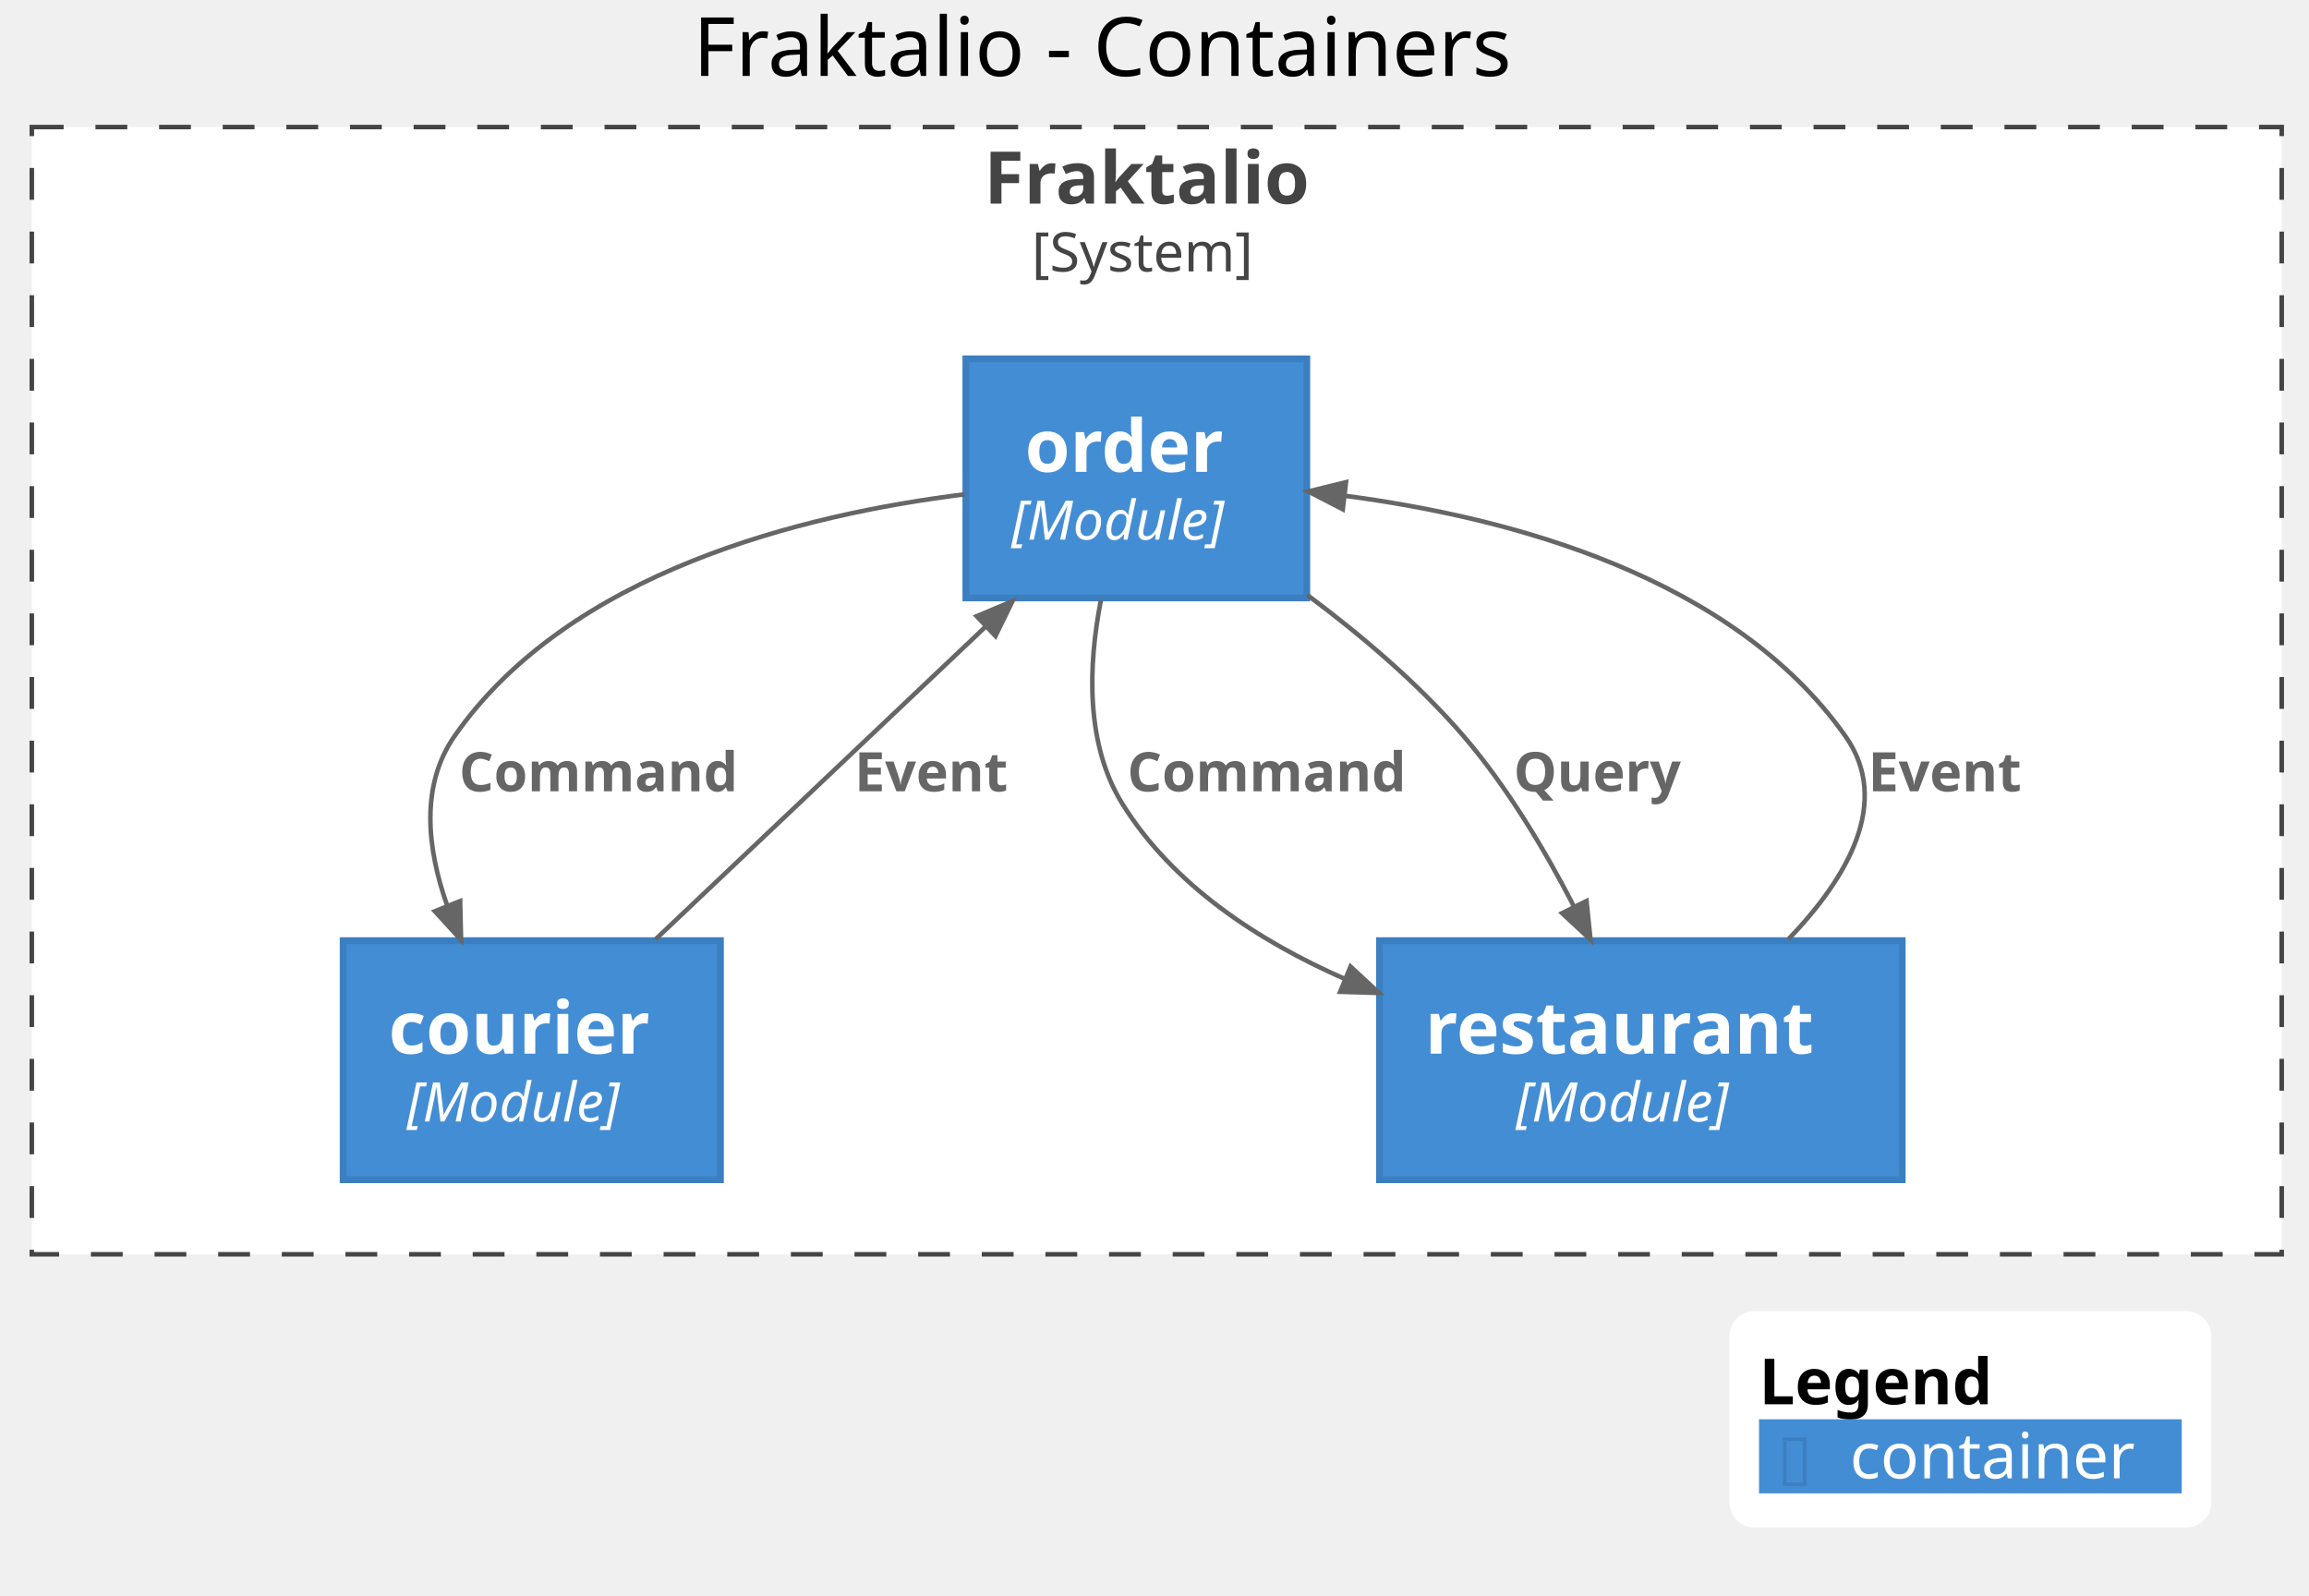
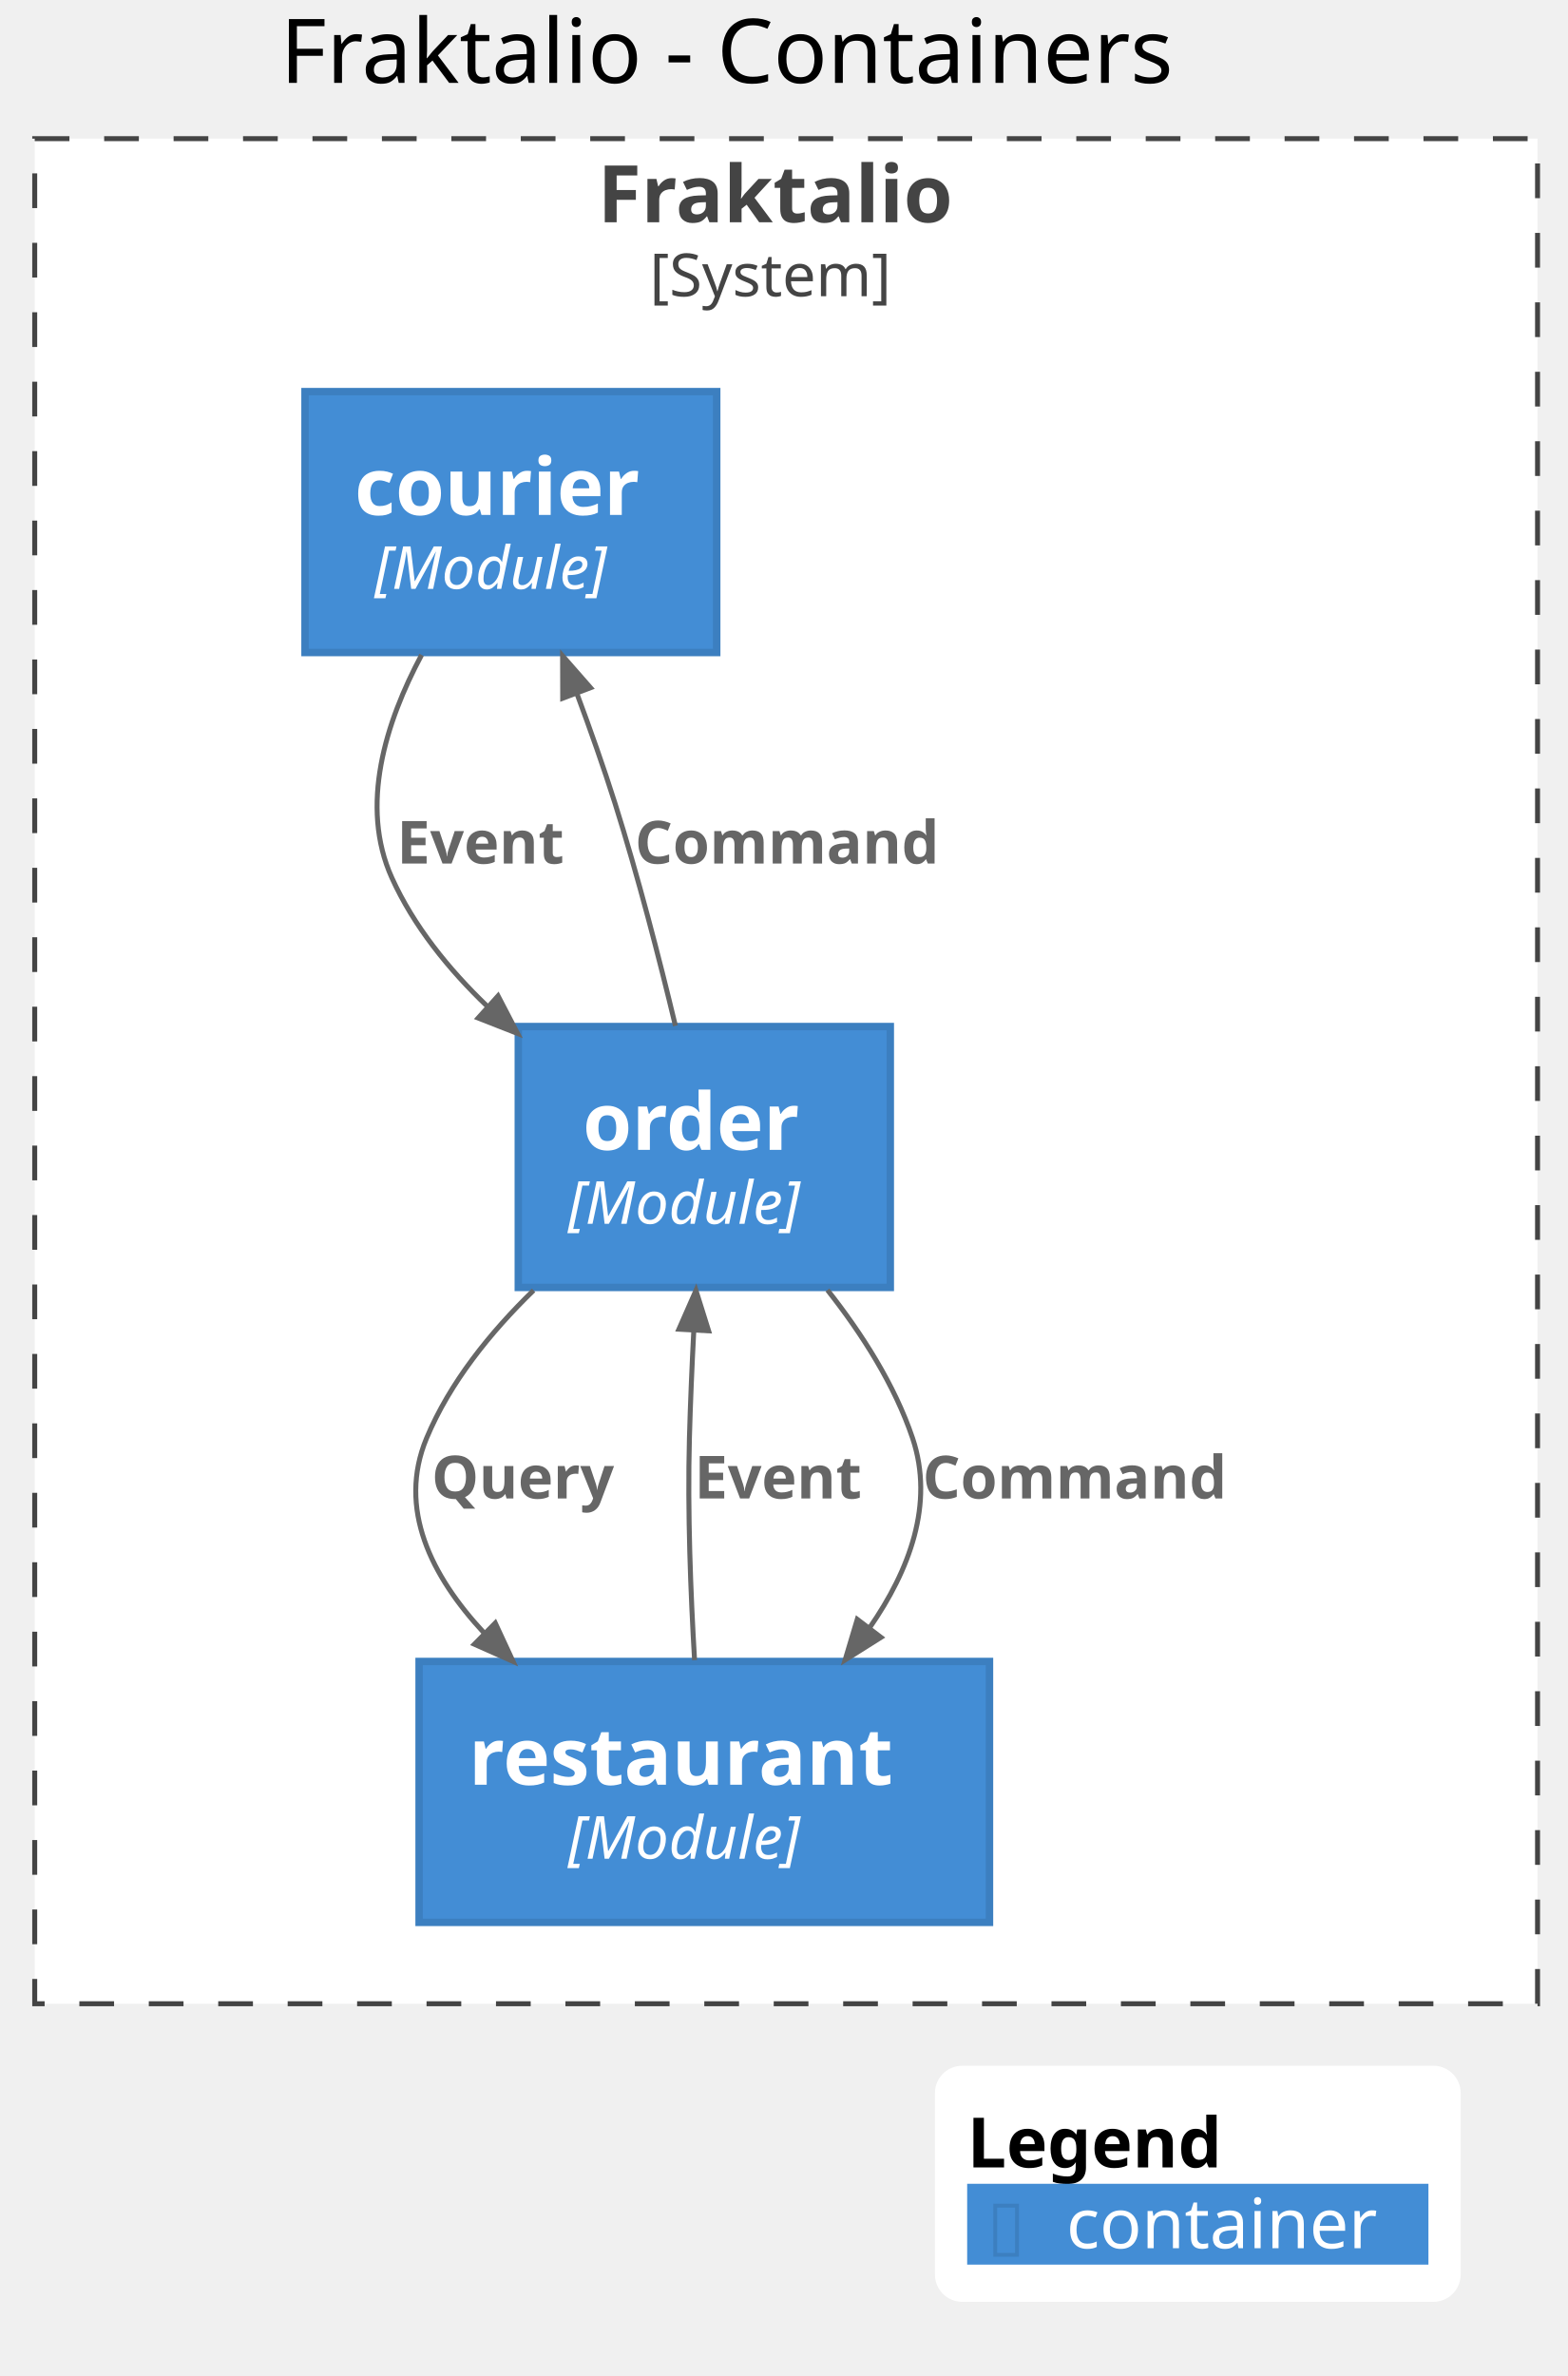
- <svg xmlns="http://www.w3.org/2000/svg" contentScriptType="application/ecmascript" contentStyleType="text/css" height="351px" preserveAspectRatio="none" style="width:508px;height:351px;background:#FFFFFF;" version="1.1" viewBox="0 0 508 351" width="508px" zoomAndPan="magnify">
+ <svg xmlns="http://www.w3.org/2000/svg" contentScriptType="application/ecmascript" contentStyleType="text/css" height="479px" preserveAspectRatio="none" style="width:316px;height:479px;background:#FFFFFF;" version="1.1" viewBox="0 0 316 479" width="316px" zoomAndPan="magnify">
  <defs />
  <g>
-     <text fill="#000000" font-family="sans-serif" font-size="18" lengthAdjust="spacing" textLength="190" x="152.5" y="16.708">Fraktalio - Containers</text>
-     <rect fill="#FFFFFF" height="248" style="stroke:#444444;stroke-width:1.0;stroke-dasharray:7.0,7.0;" width="495" x="7" y="27.953" />
-     <text fill="#444444" font-family="sans-serif" font-size="16" font-weight="bold" lengthAdjust="spacing" textLength="76" x="216.5" y="44.805">Fraktalio</text>
-     <text fill="#444444" font-family="sans-serif" font-size="12" lengthAdjust="spacing" textLength="55" x="227" y="59.717">[System]</text>
-     <rect fill="#438DD5" height="52.594" style="stroke:#3C7FC0;stroke-width:1.5;" width="75" x="212.5" y="78.953" />
-     <text fill="#FFFFFF" font-family="sans-serif" font-size="16" font-weight="bold" lengthAdjust="spacing" textLength="49" x="225.5" y="103.805">order</text>
-     <text fill="#FFFFFF" font-family="sans-serif" font-size="12" font-style="italic" lengthAdjust="spacing" textLength="55" x="222.5" y="118.717">[Module]</text>
-     <rect fill="#438DD5" height="52.594" style="stroke:#3C7FC0;stroke-width:1.5;" width="83" x="75.5" y="206.953" />
-     <text fill="#FFFFFF" font-family="sans-serif" font-size="16" font-weight="bold" lengthAdjust="spacing" textLength="63" x="85.5" y="231.805">courier</text>
-     <text fill="#FFFFFF" font-family="sans-serif" font-size="12" font-style="italic" lengthAdjust="spacing" textLength="55" x="89.5" y="246.717">[Module]</text>
-     <rect fill="#438DD5" height="52.594" style="stroke:#3C7FC0;stroke-width:1.5;" width="115" x="303.5" y="206.953" />
-     <text fill="#FFFFFF" font-family="sans-serif" font-size="16" font-weight="bold" lengthAdjust="spacing" textLength="95" x="313.5" y="231.805">restaurant</text>
-     <text fill="#FFFFFF" font-family="sans-serif" font-size="12" font-style="italic" lengthAdjust="spacing" textLength="55" x="333.5" y="246.717">[Module]</text>
-     <path d="M393.48,206.623 C406.47,193.113 416.21,176.423 406,161.953 C381.27,126.903 332.37,113.863 295.88,109.073 " fill="none" id="Fraktalio.restaurant-to-Fraktalio.order" style="stroke:#666666;stroke-width:1.0;" />
-     <polygon fill="#666666" points="287.83,108.123,295.421,112.045,296.128,106.087,287.83,108.123" style="stroke:#666666;stroke-width:1.0;" />
-     <text fill="#666666" font-family="sans-serif" font-size="12" font-weight="bold" lengthAdjust="spacing" textLength="39" x="411" y="174.092">Event</text>
-     <path d="M242.2,132.063 C239.42,146.313 238.75,163.763 247,176.953 C258.13,194.743 276.78,206.983 295.81,215.343 " fill="none" id="Fraktalio.order-to-Fraktalio.restaurant" style="stroke:#666666;stroke-width:1.0;" />
-     <polygon fill="#666666" points="303.39,218.463,297.132,212.646,294.85,218.195,303.39,218.463" style="stroke:#666666;stroke-width:1.0;" />
-     <text fill="#666666" font-family="sans-serif" font-size="12" font-weight="bold" lengthAdjust="spacing" textLength="69" x="248" y="174.092">Command</text>
-     <path d="M287.65,130.923 C299.53,139.783 312.13,150.463 322,161.953 C331.6,173.133 339.9,187.043 346.35,199.553 " fill="none" id="Fraktalio.order-to-Fraktalio.restaurant-1" style="stroke:#666666;stroke-width:1.0;" />
-     <polygon fill="#666666" points="349.93,206.723,349.042,198.225,343.674,200.904,349.93,206.723" style="stroke:#666666;stroke-width:1.0;" />
-     <text fill="#666666" font-family="sans-serif" font-size="12" font-weight="bold" lengthAdjust="spacing" textLength="42" x="333" y="174.092">Query</text>
-     <path d="M144.2,206.683 C165.26,186.733 194.52,159.013 216.93,137.783 " fill="none" id="Fraktalio.courier-to-Fraktalio.order" style="stroke:#666666;stroke-width:1.0;" />
-     <polygon fill="#666666" points="222.76,132.253,214.887,135.571,219.01,139.93,222.76,132.253" style="stroke:#666666;stroke-width:1.0;" />
-     <text fill="#666666" font-family="sans-serif" font-size="12" font-weight="bold" lengthAdjust="spacing" textLength="39" x="188" y="174.092">Event</text>
-     <path d="M212.24,108.753 C176.66,113.163 125.15,125.833 100,161.953 C92.43,172.823 93.95,186.653 98.37,199.193 " fill="none" id="Fraktalio.order-to-Fraktalio.courier" style="stroke:#666666;stroke-width:1.0;" />
-     <polygon fill="#666666" points="101.44,206.783,101.234,198.242,95.669,200.483,101.44,206.783" style="stroke:#666666;stroke-width:1.0;" />
-     <text fill="#666666" font-family="sans-serif" font-size="12" font-weight="bold" lengthAdjust="spacing" textLength="69" x="101" y="174.092">Command</text>
-     <rect fill="#FFFFFF" height="46.594" rx="5" ry="5" style="stroke:#FFFFFF;stroke-width:1.0;" width="105" x="381" y="288.953" />
-     <rect height="16.297" style="stroke:none;stroke-width:1.0;fill:none;" width="93" x="387" y="295.953" />
-     <text fill="#000000" font-family="sans-serif" font-size="14" font-weight="bold" lengthAdjust="spacing" textLength="59" x="387" y="308.948">Legend</text>
-     <text fill="#FFFFFF" font-family="sans-serif" font-size="14" lengthAdjust="spacing" textLength="0" x="450" y="308.948" />
-     <rect fill="#438DD5" height="16.297" style="stroke:none;stroke-width:1.0;" width="93" x="387" y="312.25" />
-     <text fill="#3C7FC0" font-family="sans-serif" font-size="14" lengthAdjust="spacing" textLength="8" x="391" y="325.245">▯</text>
-     <text fill="#FFFFFF" font-family="sans-serif" font-size="14" lengthAdjust="spacing" textLength="0" x="403" y="325.245" />
-     <text fill="#FFFFFF" font-family="sans-serif" font-size="14" lengthAdjust="spacing" textLength="65" x="407" y="325.245">container</text>
-     <text fill="#FFFFFF" font-family="sans-serif" font-size="14" lengthAdjust="spacing" textLength="0" x="480" y="325.245" />
-     <line style="stroke:#00000000;stroke-width:1.0;" x1="387" x2="480" y1="295.953" y2="295.953" />
-     <line style="stroke:#00000000;stroke-width:1.0;" x1="387" x2="480" y1="312.25" y2="312.25" />
-     <line style="stroke:#00000000;stroke-width:1.0;" x1="387" x2="480" y1="328.547" y2="328.547" />
-     <line style="stroke:#00000000;stroke-width:1.0;" x1="387" x2="387" y1="295.953" y2="328.547" />
-     <line style="stroke:#00000000;stroke-width:1.0;" x1="480" x2="480" y1="295.953" y2="328.547" />
+     <text fill="#000000" font-family="sans-serif" font-size="18" lengthAdjust="spacing" textLength="190" x="56.5" y="16.708">Fraktalio - Containers</text>
+     <rect fill="#FFFFFF" height="376" style="stroke:#444444;stroke-width:1.0;stroke-dasharray:7.0,7.0;" width="303" x="7" y="27.953" />
+     <text fill="#444444" font-family="sans-serif" font-size="16" font-weight="bold" lengthAdjust="spacing" textLength="76" x="120.5" y="44.805">Fraktalio</text>
+     <text fill="#444444" font-family="sans-serif" font-size="12" lengthAdjust="spacing" textLength="55" x="131" y="59.717">[System]</text>
+     <rect fill="#438DD5" height="52.594" style="stroke:#3C7FC0;stroke-width:1.5;" width="83" x="61.5" y="78.953" />
+     <text fill="#FFFFFF" font-family="sans-serif" font-size="16" font-weight="bold" lengthAdjust="spacing" textLength="63" x="71.5" y="103.805">courier</text>
+     <text fill="#FFFFFF" font-family="sans-serif" font-size="12" font-style="italic" lengthAdjust="spacing" textLength="55" x="75.5" y="118.717">[Module]</text>
+     <rect fill="#438DD5" height="52.594" style="stroke:#3C7FC0;stroke-width:1.5;" width="115" x="84.5" y="334.953" />
+     <text fill="#FFFFFF" font-family="sans-serif" font-size="16" font-weight="bold" lengthAdjust="spacing" textLength="95" x="94.5" y="359.805">restaurant</text>
+     <text fill="#FFFFFF" font-family="sans-serif" font-size="12" font-style="italic" lengthAdjust="spacing" textLength="55" x="114.5" y="374.717">[Module]</text>
+     <rect fill="#438DD5" height="52.594" style="stroke:#3C7FC0;stroke-width:1.5;" width="75" x="104.5" y="206.953" />
+     <text fill="#FFFFFF" font-family="sans-serif" font-size="16" font-weight="bold" lengthAdjust="spacing" textLength="49" x="117.5" y="231.805">order</text>
+     <text fill="#FFFFFF" font-family="sans-serif" font-size="12" font-style="italic" lengthAdjust="spacing" textLength="55" x="114.5" y="246.717">[Module]</text>
+     <path d="M140.04,334.673 C139.25,321.333 138.6,304.773 139,289.953 C139.19,282.953 139.51,275.453 139.88,268.313 " fill="none" id="Fraktalio.restaurant-to-Fraktalio.order" style="stroke:#666666;stroke-width:1.0;" />
+     <polygon fill="#666666" points="140.32,260.143,136.882,267.965,142.872,268.297,140.32,260.143" style="stroke:#666666;stroke-width:1.0;" />
+     <text fill="#666666" font-family="sans-serif" font-size="12" font-weight="bold" lengthAdjust="spacing" textLength="39" x="140" y="302.092">Event</text>
+     <path d="M166.83,260.063 C173.76,268.843 180.38,279.183 184,289.953 C188.43,303.163 183.35,316.573 175.37,328.093 " fill="none" id="Fraktalio.order-to-Fraktalio.restaurant" style="stroke:#666666;stroke-width:1.0;" />
+     <polygon fill="#666666" points="170.39,334.643,177.619,330.089,172.843,326.459,170.39,334.643" style="stroke:#666666;stroke-width:1.0;" />
+     <text fill="#666666" font-family="sans-serif" font-size="12" font-weight="bold" lengthAdjust="spacing" textLength="69" x="186" y="302.092">Command</text>
+     <path d="M107.58,260.133 C98.88,268.573 90.69,278.713 86,289.953 C80.11,304.083 86.92,317.713 97.58,329.173 " fill="none" id="Fraktalio.order-to-Fraktalio.restaurant-1" style="stroke:#666666;stroke-width:1.0;" />
+     <polygon fill="#666666" points="103.45,334.953,99.856,327.202,95.645,331.477,103.45,334.953" style="stroke:#666666;stroke-width:1.0;" />
+     <text fill="#666666" font-family="sans-serif" font-size="12" font-weight="bold" lengthAdjust="spacing" textLength="42" x="87" y="302.092">Query</text>
+     <path d="M85,132.033 C77.74,145.623 72.45,162.463 79,176.953 C83.4,186.693 90.45,195.403 98.26,202.883 " fill="none" id="Fraktalio.courier-to-Fraktalio.order" style="stroke:#666666;stroke-width:1.0;" />
+     <polygon fill="#666666" points="104.36,208.353,100.418,200.773,96.406,205.234,104.36,208.353" style="stroke:#666666;stroke-width:1.0;" />
+     <text fill="#666666" font-family="sans-serif" font-size="12" font-weight="bold" lengthAdjust="spacing" textLength="39" x="80" y="174.092">Event</text>
+     <path d="M136.18,206.803 C132.95,193.353 128.64,176.653 124,161.953 C121.72,154.743 119.02,147.093 116.33,139.863 " fill="none" id="Fraktalio.order-to-Fraktalio.courier" style="stroke:#666666;stroke-width:1.0;" />
+     <polygon fill="#666666" points="113.43,132.223,113.451,140.767,119.064,138.646,113.43,132.223" style="stroke:#666666;stroke-width:1.0;" />
+     <text fill="#666666" font-family="sans-serif" font-size="12" font-weight="bold" lengthAdjust="spacing" textLength="69" x="128" y="174.092">Command</text>
+     <rect fill="#FFFFFF" height="46.594" rx="5" ry="5" style="stroke:#FFFFFF;stroke-width:1.0;" width="105" x="189" y="416.953" />
+     <rect height="16.297" style="stroke:none;stroke-width:1.0;fill:none;" width="93" x="195" y="423.953" />
+     <text fill="#000000" font-family="sans-serif" font-size="14" font-weight="bold" lengthAdjust="spacing" textLength="59" x="195" y="436.948">Legend</text>
+     <text fill="#FFFFFF" font-family="sans-serif" font-size="14" lengthAdjust="spacing" textLength="0" x="258" y="436.948" />
+     <rect fill="#438DD5" height="16.297" style="stroke:none;stroke-width:1.0;" width="93" x="195" y="440.25" />
+     <text fill="#3C7FC0" font-family="sans-serif" font-size="14" lengthAdjust="spacing" textLength="8" x="199" y="453.245">▯</text>
+     <text fill="#FFFFFF" font-family="sans-serif" font-size="14" lengthAdjust="spacing" textLength="0" x="211" y="453.245" />
+     <text fill="#FFFFFF" font-family="sans-serif" font-size="14" lengthAdjust="spacing" textLength="65" x="215" y="453.245">container</text>
+     <text fill="#FFFFFF" font-family="sans-serif" font-size="14" lengthAdjust="spacing" textLength="0" x="288" y="453.245" />
+     <line style="stroke:#00000000;stroke-width:1.0;" x1="195" x2="288" y1="423.953" y2="423.953" />
+     <line style="stroke:#00000000;stroke-width:1.0;" x1="195" x2="288" y1="440.25" y2="440.25" />
+     <line style="stroke:#00000000;stroke-width:1.0;" x1="195" x2="288" y1="456.547" y2="456.547" />
+     <line style="stroke:#00000000;stroke-width:1.0;" x1="195" x2="195" y1="423.953" y2="456.547" />
+     <line style="stroke:#00000000;stroke-width:1.0;" x1="288" x2="288" y1="423.953" y2="456.547" />
  </g>
</svg>
